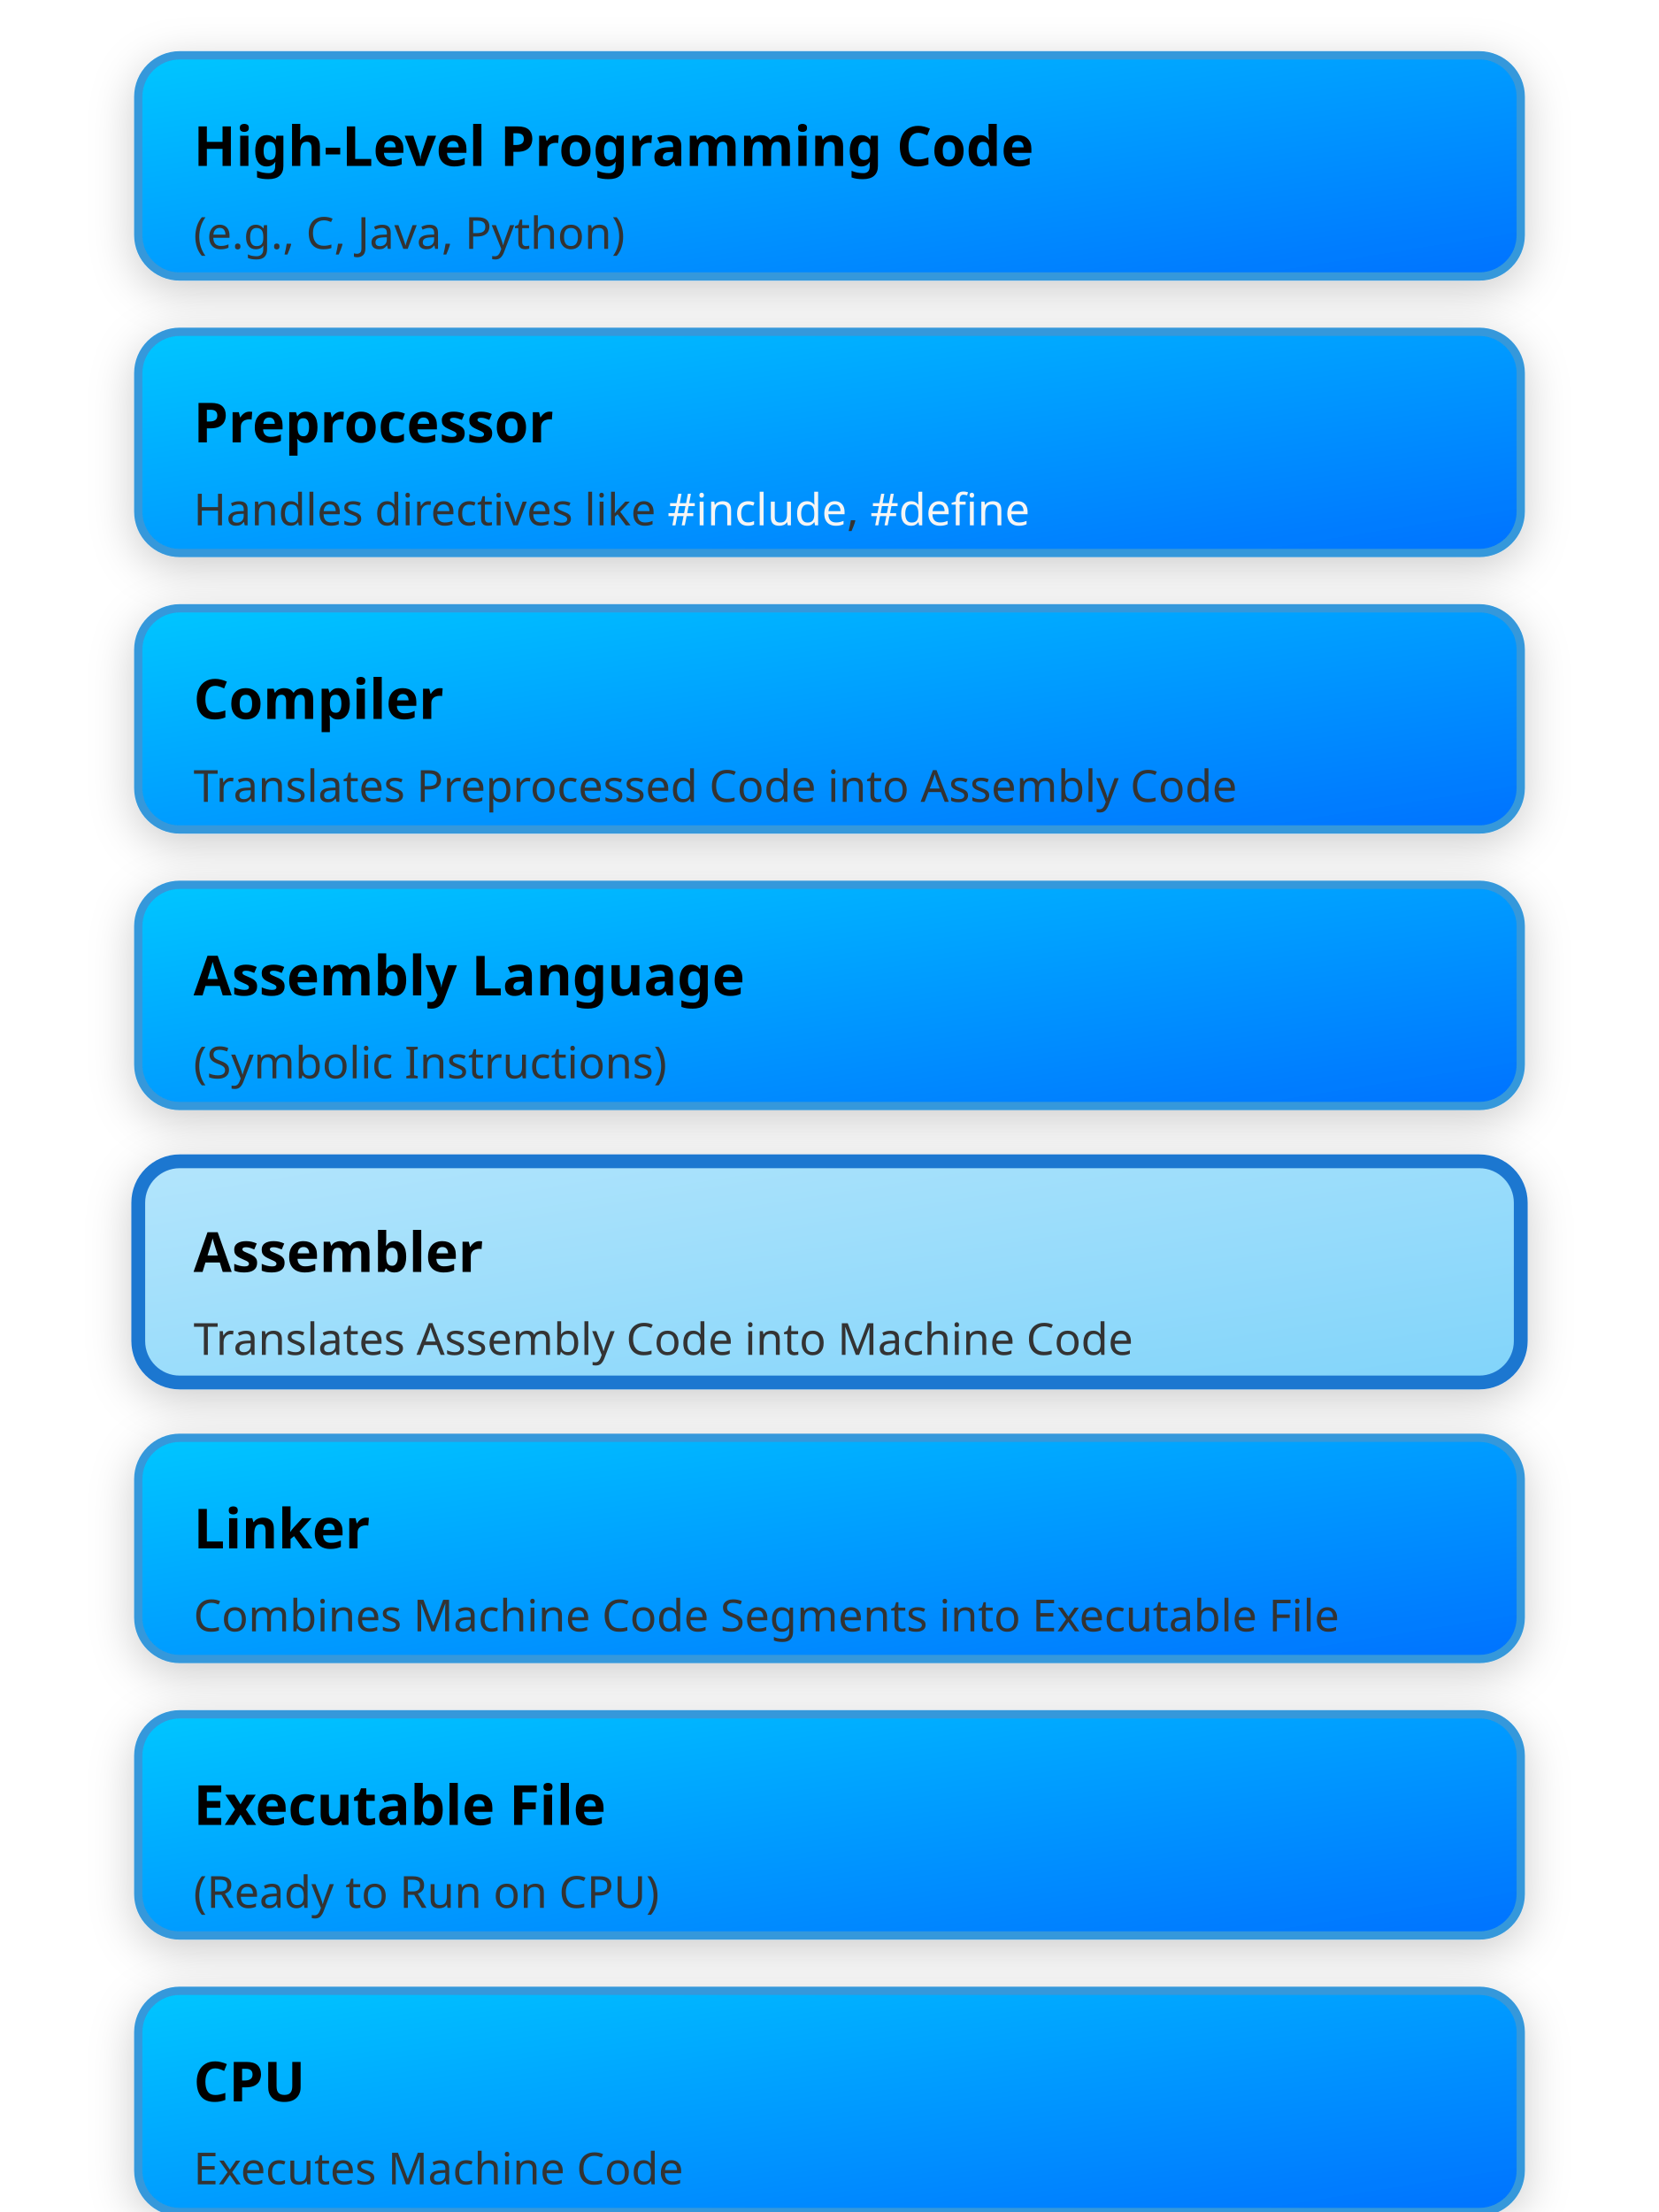
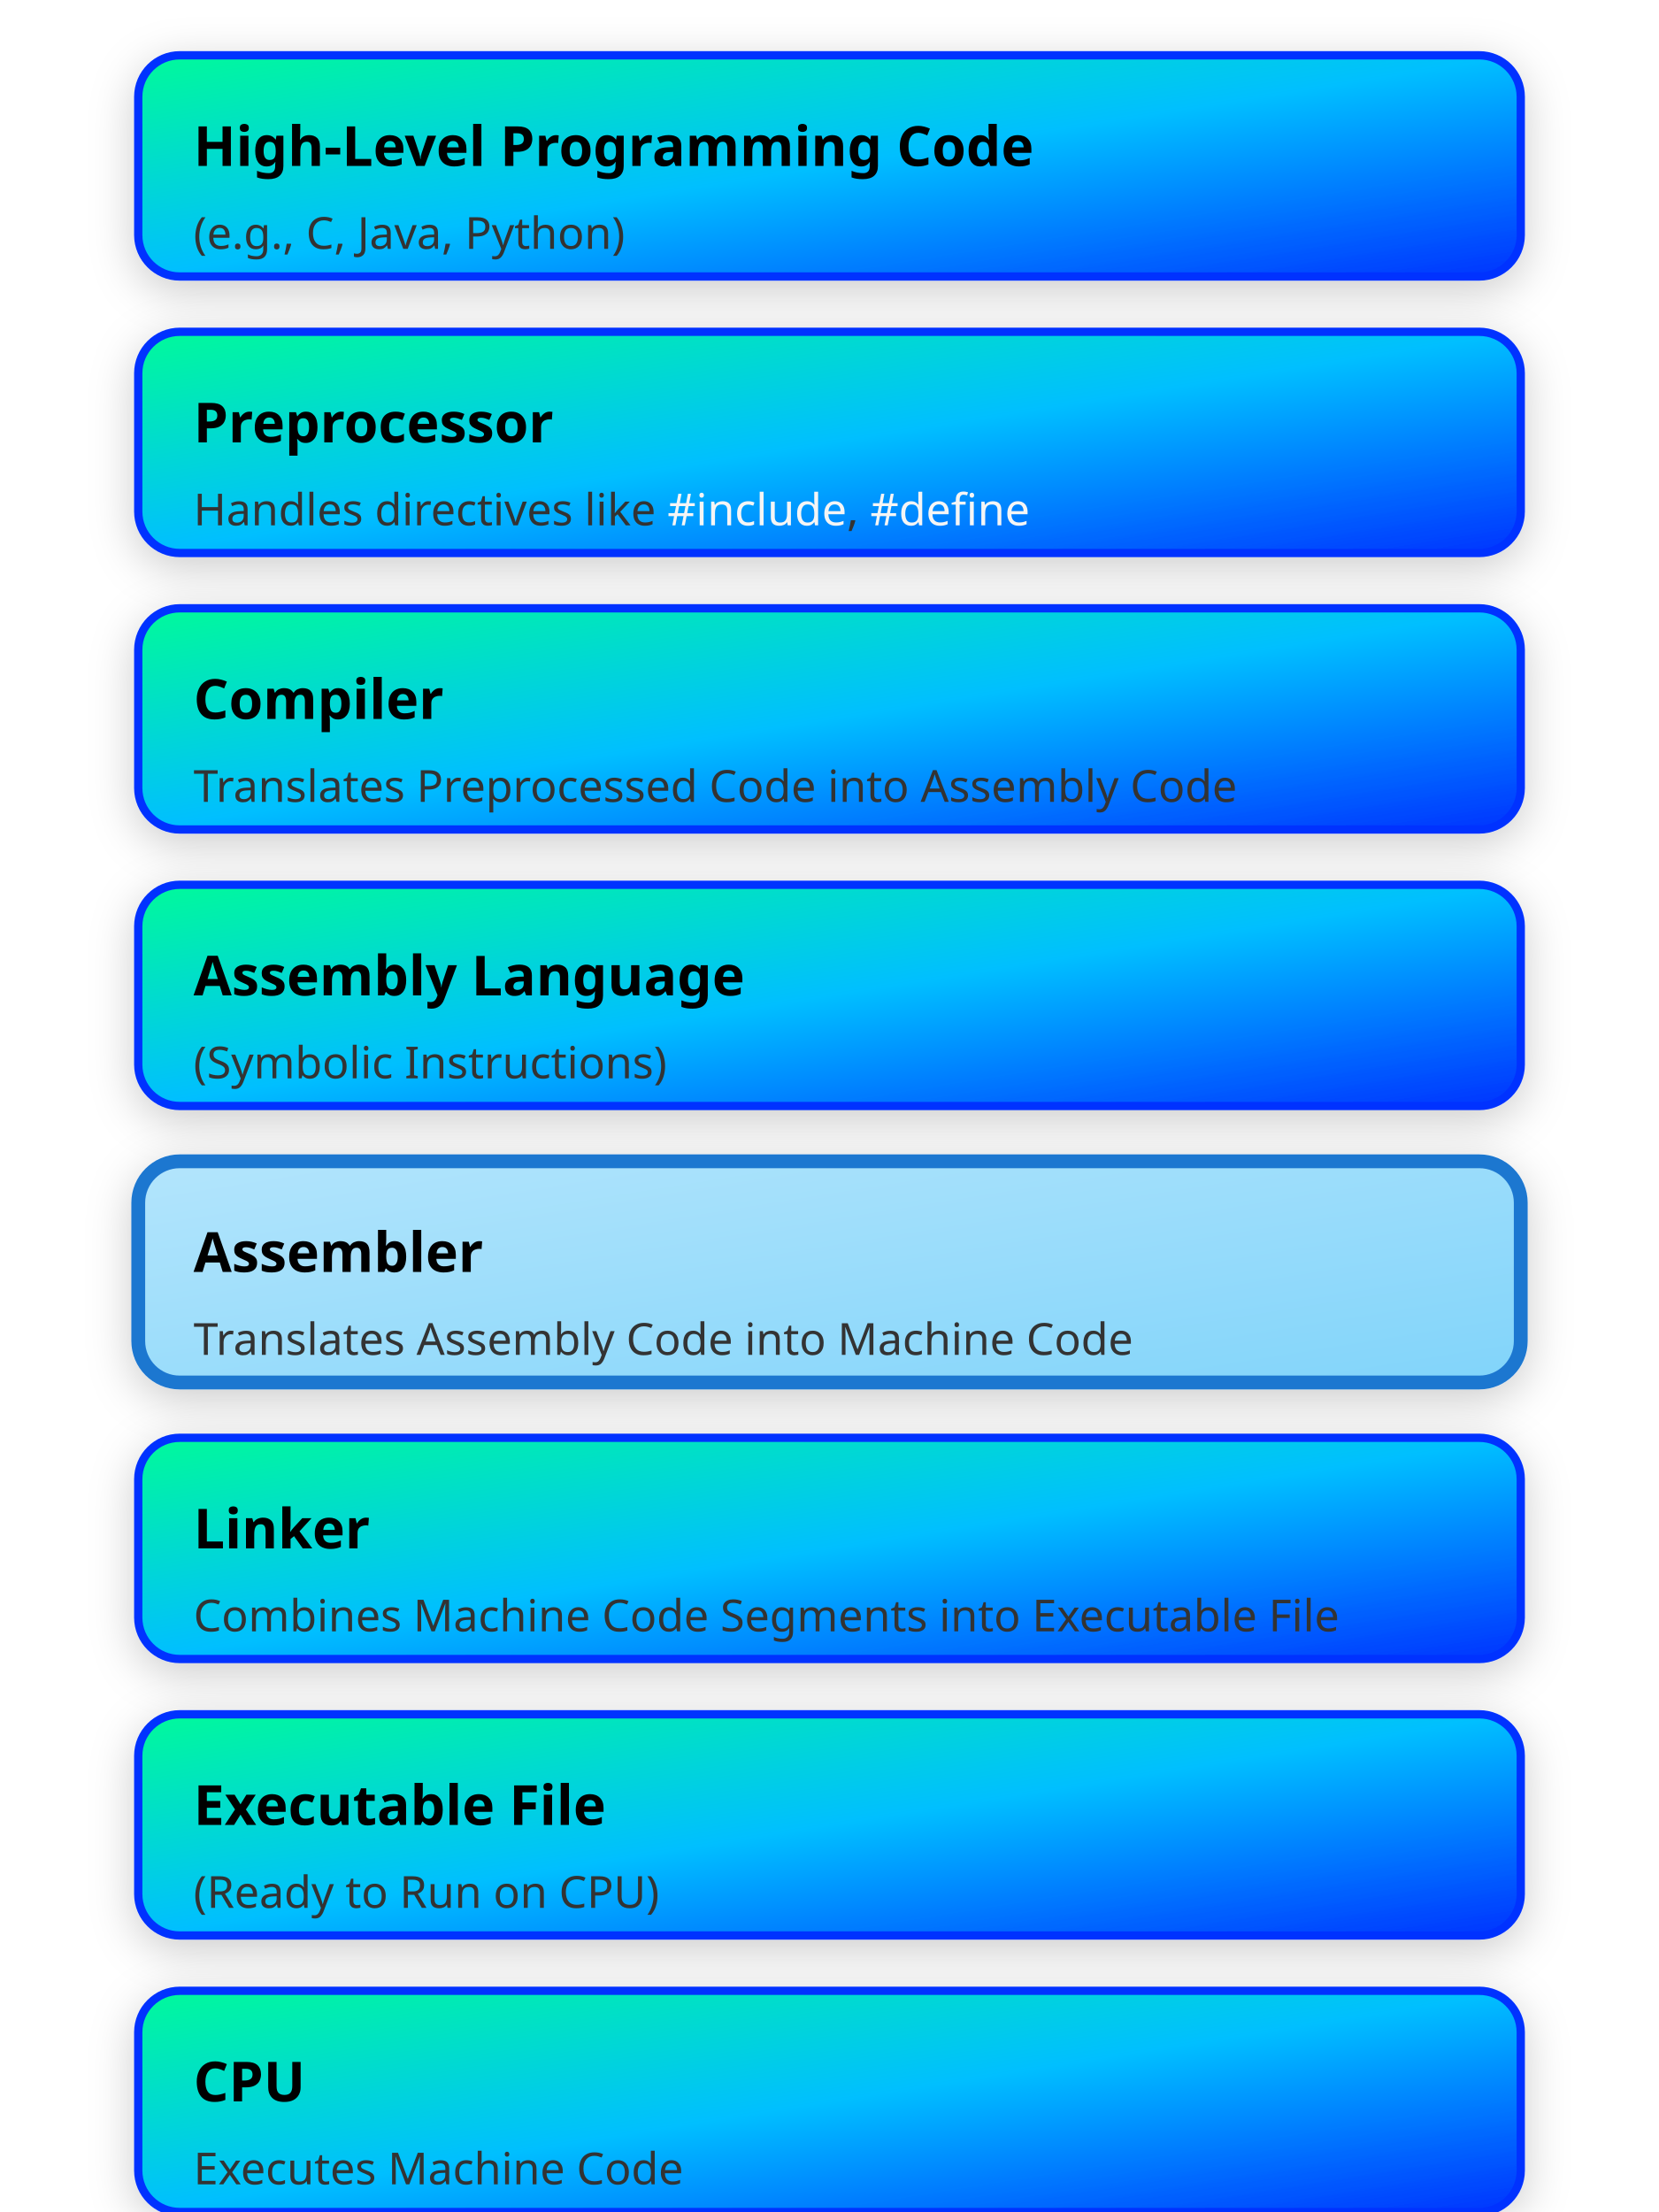
<svg xmlns="http://www.w3.org/2000/svg" width="600" height="800" viewBox="0 0 600 800">
  <style>
    .box {
      stroke-width: 3;
      filter: drop-shadow(0 4px 8px rgba(0,0,0,0.2));
      rx: 15; /* Rounded corners */
      ry: 15; /* Rounded corners */
-       fill: url(#boxCoolGradient); /* Cool blue color scheme */
-       stroke: #3498db; /* Cool blue stroke */
+       fill: url(#boxGradient); /* Gradient color scheme */
+       stroke: #0033FF; /* Dark blue stroke */
    }
    .highlight {
      fill: url(#assemblerGradient); /* Light blue gradient for Assembler box */
      stroke: #1f77d0; /* More pronounced blue outline */
      stroke-width: 5; /* Thicker stroke */
      rx: 15;
      ry: 15;
    }
    .reflection {
      fill: rgba(255, 255, 255, 0.4);
      filter: blur(3px);
    }
    .text {
      font-size: 16px;
      fill: #333;
      font-family: 'Segoe UI', Tahoma, Geneva, Verdana, sans-serif;
    }
    .title {
      font-size: 20px;
      font-weight: bold;
      font-family: 'Segoe UI', Tahoma, Geneva, Verdana, sans-serif;
    }
    .arrow {
      font-size: 30px;
      fill: #4b0082;
      opacity: 0;
    }
    .arrow-animation {
      animation: moveArrow 1.5s linear infinite;
    }
    @keyframes moveArrow {
      0% { transform: translateY(0); opacity: 1; }
      50% { opacity: 1; }
      100% { transform: translateY(80px); opacity: 0; }
    }
    .watermark {
      font-size: 12px;
      fill: #888;
      text-anchor: middle;
      font-family: 'Segoe UI', Tahoma, Geneva, Verdana, sans-serif;
    }
  </style>
  <defs>
-     <linearGradient id="boxCoolGradient" x1="0%" y1="0%" x2="100%" y2="100%">
-       <stop offset="0%" style="stop-color:#00c6ff;stop-opacity:1" />
-       <stop offset="100%" style="stop-color:#0072ff;stop-opacity:1" />
+     <linearGradient id="boxGradient" x1="0%" y1="0%" x2="100%" y2="100%">
+       <stop offset="0%" style="stop-color:#00FA9A;stop-opacity:1" />
+       <stop offset="50%" style="stop-color:#00BFFF;stop-opacity:1" />
+       <stop offset="100%" style="stop-color:#0033FF;stop-opacity:1" />
    </linearGradient>
    <linearGradient id="assemblerGradient" x1="0%" y1="0%" x2="100%" y2="100%">
      <stop offset="0%" style="stop-color:#b3e5fc;stop-opacity:1" />
      <stop offset="100%" style="stop-color:#81d4fa;stop-opacity:1" />
    </linearGradient>
  </defs>
  <rect x="50" y="20" width="500" height="80" class="reflection" />
  <rect x="50" y="120" width="500" height="80" class="reflection" />
  <rect x="50" y="220" width="500" height="80" class="reflection" />
  <rect x="50" y="320" width="500" height="80" class="reflection" />
  <rect x="50" y="420" width="500" height="80" class="reflection" />
  <rect x="50" y="520" width="500" height="80" class="reflection" />
  <rect x="50" y="620" width="500" height="80" class="reflection" />
  <rect x="50" y="720" width="500" height="80" class="reflection" />
  <rect x="50" y="20" width="500" height="80" class="box" />
  <text x="70" y="60" class="title">High-Level Programming Code</text>
  <text x="70" y="90" class="text">(e.g., C, Java, Python)</text>
  <rect x="50" y="120" width="500" height="80" class="box" />
  <text x="70" y="160" class="title">Preprocessor</text>
  <text x="70" y="190" class="text">Handles directives like <tspan fill="#f5f5f5">#include</tspan>, <tspan fill="#f5f5f5">#define</tspan>
  </text>
  <rect x="50" y="220" width="500" height="80" class="box" />
  <text x="70" y="260" class="title">Compiler</text>
  <text x="70" y="290" class="text">Translates Preprocessed Code into Assembly Code</text>
  <rect x="50" y="320" width="500" height="80" class="box" />
  <text x="70" y="360" class="title">Assembly Language</text>
  <text x="70" y="390" class="text">(Symbolic Instructions)</text>
  <rect x="50" y="420" width="500" height="80" class="box highlight" />
  <text x="70" y="460" class="title">Assembler</text>
  <text x="70" y="490" class="text">Translates Assembly Code into Machine Code</text>
  <rect x="50" y="520" width="500" height="80" class="box" />
  <text x="70" y="560" class="title">Linker</text>
  <text x="70" y="590" class="text">Combines Machine Code Segments into Executable File</text>
  <rect x="50" y="620" width="500" height="80" class="box" />
  <text x="70" y="660" class="title">Executable File</text>
  <text x="70" y="690" class="text">(Ready to Run on CPU)</text>
  <rect x="50" y="720" width="500" height="80" class="box" />
  <text x="70" y="760" class="title">CPU</text>
  <text x="70" y="790" class="text">Executes Machine Code</text>
  <text x="280" y="110" class="arrow arrow-animation">⇩</text>
  <text x="280" y="210" class="arrow arrow-animation">⇩</text>
  <text x="280" y="310" class="arrow arrow-animation">⇩</text>
  <text x="280" y="410" class="arrow arrow-animation">⇩</text>
  <text x="280" y="510" class="arrow arrow-animation">⇩</text>
  <text x="280" y="610" class="arrow arrow-animation">⇩</text>
  <text x="280" y="710" class="arrow arrow-animation">⇩</text>
</svg>
